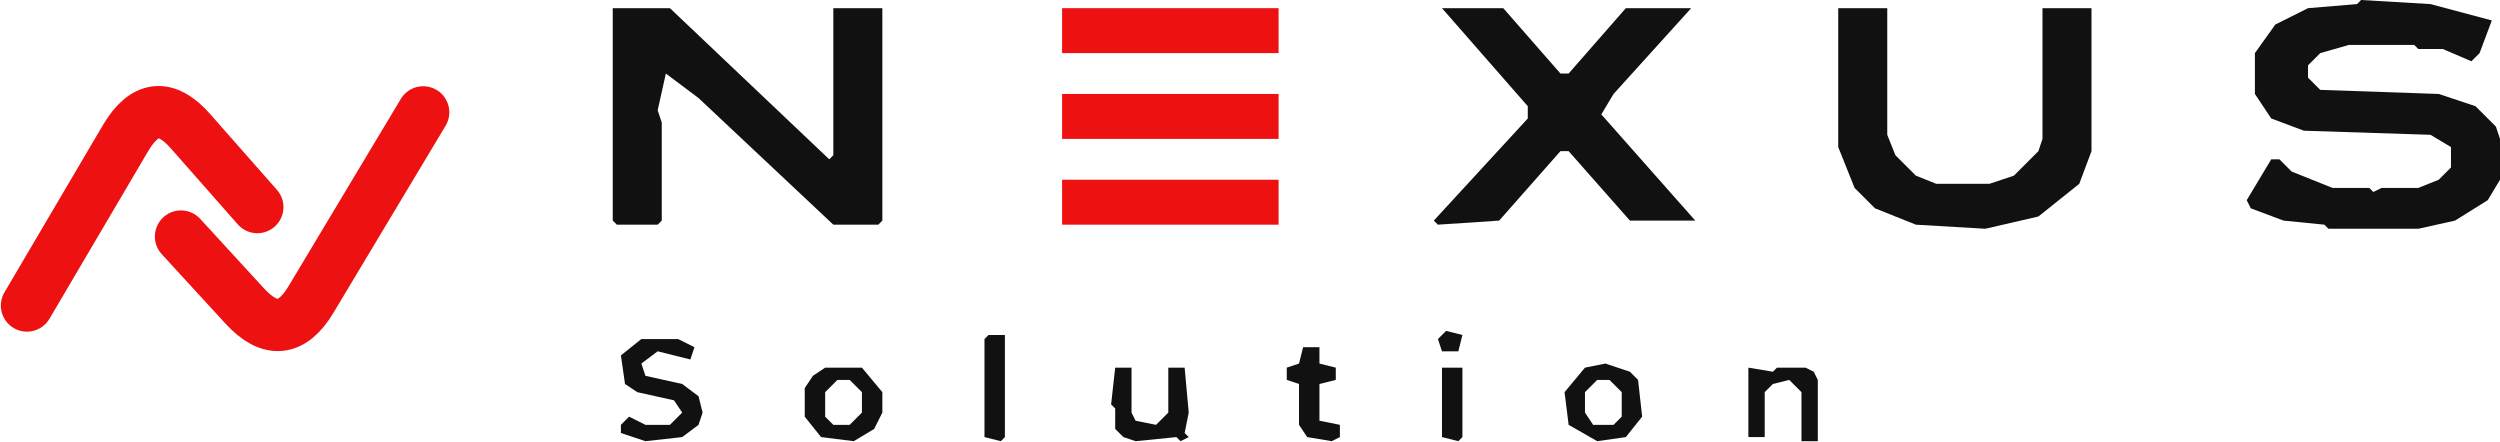
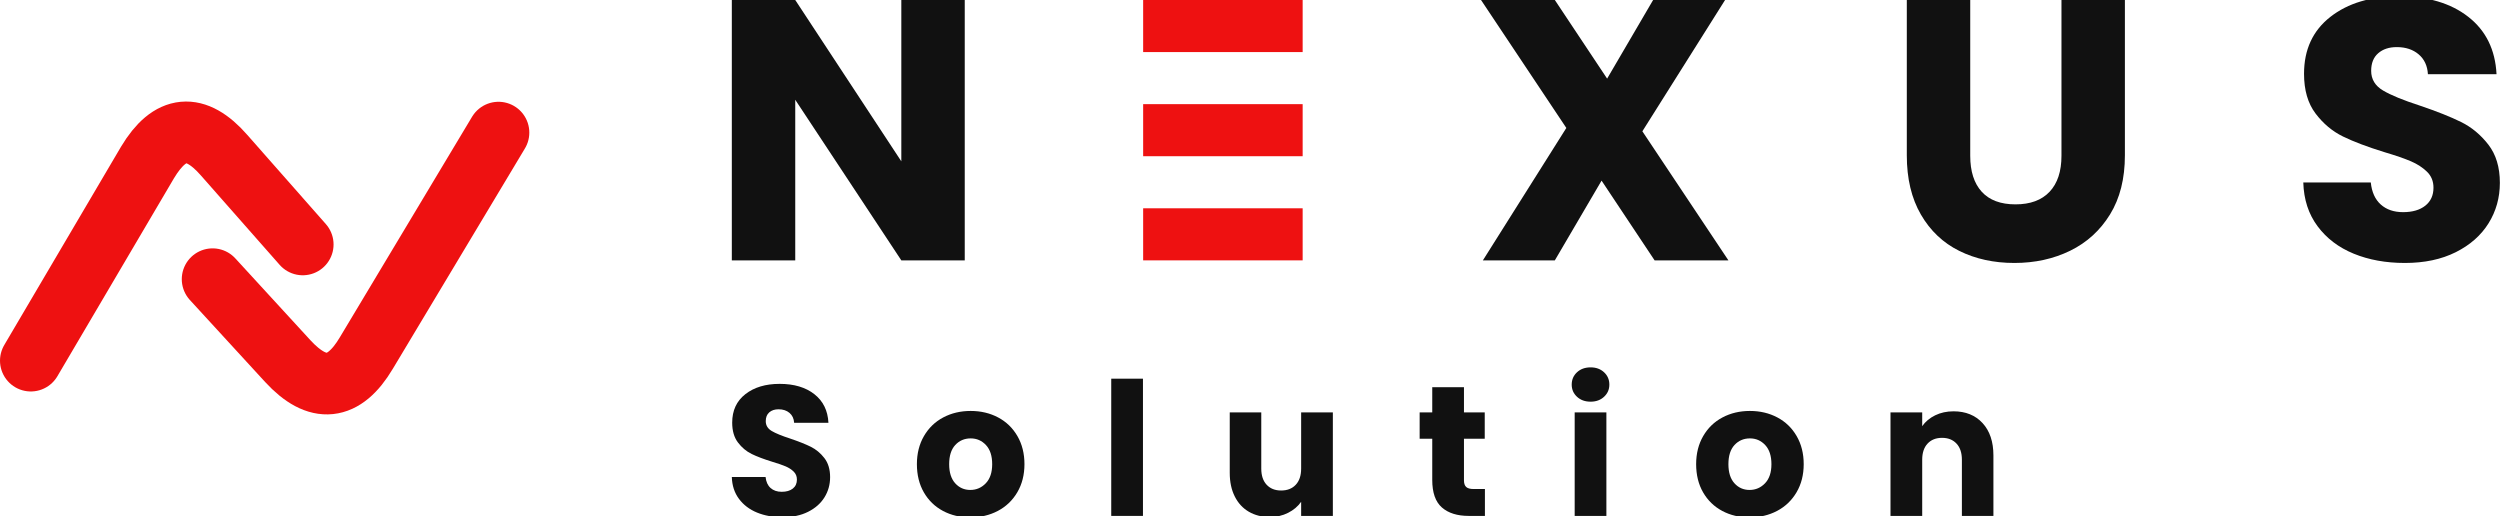
- <svg xmlns="http://www.w3.org/2000/svg" viewBox="0 0 612 108" role="img" aria-label="Nexus Solution">
-   <g transform="translate(-19 -20)">
+ <svg xmlns="http://www.w3.org/2000/svg" viewBox="0 0 518.5 107.0" role="img" aria-label="Nexus Solution">
+   <g transform="translate(-19.21 -20.00)">
    <g fill="none" stroke="#EE1111" stroke-width="12.78" stroke-linecap="round" stroke-linejoin="round">
      <path d="M25.6 94.8 L49.8 53.7 Q56.8 42 65.7 52.2 L82 70.7" />
      <path d="M63.3 77.9 L78.9 94.9 Q88.2 105 95.2 93.2 L122.6 47.5" />
    </g>
  </g>
-   <g transform="translate(128 -145)">
-     <path fill="#111111" fill-rule="evenodd" d="M 300.0 235.0 L 300.0 252.0 L 304.0 252.0 L 304.0 241.0 L 306.0 239.0 L 310.0 238.0 L 313.0 241.0 L 313.0 253.0 L 317.0 253.0 L 317.0 238.0 L 316.0 236.0 L 314.0 235.0 L 307.0 235.0 L 306.0 236.0 Z M 225.0 235.0 L 225.0 252.0 L 229.0 253.0 L 230.0 252.0 L 230.0 235.0 Z M 145.0 235.0 L 144.0 244.0 L 145.0 245.0 L 145.0 250.0 L 147.0 252.0 L 150.0 253.0 L 160.0 252.0 L 161.0 253.0 L 163.0 252.0 L 162.0 251.0 L 163.0 246.0 L 162.0 235.0 L 158.0 235.0 L 158.0 246.0 L 155.0 249.0 L 150.0 248.0 L 149.0 246.0 L 149.0 235.0 Z M 71.0 237.0 L 69.0 240.0 L 69.0 247.0 L 73.0 252.0 L 81.0 253.0 L 86.0 250.0 L 88.0 246.0 L 88.0 241.0 L 83.0 235.0 L 74.0 235.0 Z M 77.0 238.0 L 80.0 238.0 L 83.0 241.0 L 83.0 246.0 L 80.0 249.0 L 76.0 249.0 L 74.0 247.0 L 74.0 241.0 Z M 265.0 234.0 L 260.0 235.0 L 255.0 241.0 L 256.0 249.0 L 263.0 253.0 L 270.0 252.0 L 274.0 247.0 L 273.0 238.0 L 271.0 236.0 Z M 263.0 238.0 L 266.0 238.0 L 269.0 241.0 L 269.0 247.0 L 267.0 249.0 L 262.0 249.0 L 260.0 246.0 L 260.0 241.0 Z M 191.0 230.0 L 190.0 234.0 L 187.0 235.0 L 187.0 238.0 L 190.0 239.0 L 190.0 249.0 L 192.0 252.0 L 198.0 253.0 L 200.0 252.0 L 200.0 249.0 L 195.0 248.0 L 195.0 239.0 L 199.0 238.0 L 199.0 235.0 L 195.0 234.0 L 195.0 230.0 Z M 29.0 228.0 L 24.0 232.0 L 25.0 239.0 L 28.0 241.0 L 37.0 243.0 L 39.0 246.0 L 36.0 249.0 L 30.0 249.0 L 26.0 247.0 L 24.0 249.0 L 24.0 251.0 L 30.0 253.0 L 39.0 252.0 L 43.0 249.0 L 44.0 246.0 L 43.0 242.0 L 39.0 239.0 L 30.0 237.0 L 29.0 234.0 L 33.0 231.0 L 41.0 233.0 L 42.0 230.0 L 38.0 228.0 Z M 114.0 227.0 L 113.0 228.0 L 113.0 252.0 L 117.0 253.0 L 118.0 252.0 L 118.0 227.0 Z M 226.0 226.0 L 224.0 228.0 L 225.0 231.0 L 229.0 231.0 L 230.0 227.0 Z M 322.0 147.0 L 322.0 181.0 L 326.0 191.0 L 331.0 196.0 L 341.0 200.0 L 358.0 201.0 L 371.0 198.0 L 381.0 190.0 L 384.0 182.0 L 384.0 147.0 L 372.0 147.0 L 372.0 179.0 L 371.0 182.0 L 365.0 188.0 L 359.0 190.0 L 346.0 190.0 L 341.0 188.0 L 336.0 183.0 L 334.0 178.0 L 334.0 147.0 Z M 225.0 147.0 L 246.0 171.0 L 246.0 174.0 L 223.0 199.0 L 224.0 200.0 L 239.0 199.0 L 254.0 182.0 L 256.0 182.0 L 271.0 199.0 L 287.0 199.0 L 264.0 173.0 L 267.0 168.0 L 286.0 147.0 L 270.0 147.0 L 256.0 163.0 L 254.0 163.0 L 240.0 147.0 Z M 22.0 147.0 L 22.0 199.0 L 23.0 200.0 L 33.0 200.0 L 34.0 199.0 L 34.0 175.0 L 33.0 172.0 L 35.0 163.0 L 43.0 169.0 L 76.0 200.0 L 87.0 200.0 L 88.0 199.0 L 88.0 147.0 L 76.0 147.0 L 76.0 183.0 L 75.0 184.0 L 36.0 147.0 Z M 429.0 151.0 L 424.0 158.0 L 424.0 168.0 L 428.0 174.0 L 436.0 177.0 L 467.0 178.0 L 472.0 181.0 L 472.0 186.0 L 469.0 189.0 L 464.0 191.0 L 455.0 191.0 L 453.0 192.0 L 452.0 191.0 L 443.0 191.0 L 433.0 187.0 L 430.0 184.0 L 428.0 184.0 L 422.0 194.0 L 423.0 196.0 L 431.0 199.0 L 441.0 200.0 L 442.0 201.0 L 464.0 201.0 L 473.0 199.0 L 481.0 194.0 L 484.0 189.0 L 484.0 179.0 L 483.0 176.0 L 478.0 171.0 L 469.0 168.0 L 440.0 167.0 L 437.0 164.0 L 437.0 161.0 L 440.0 158.0 L 447.0 156.0 L 463.0 156.0 L 464.0 157.0 L 470.0 157.0 L 477.0 160.0 L 479.0 158.0 L 482.0 150.0 L 467.0 146.0 L 450.0 145.0 L 449.0 146.0 L 437.0 147.0 Z" />
+   <g transform="translate(129.78 -146.00)">
+     <g fill="#111111">
+       <path d="M70.308 200.0H57.154L35.154 166.692V200.0H22.0V146.0H35.154L57.154 179.462V146.0H70.308Z" />
+       <path d="M213.385 200.0 202.385 183.462 192.692 200.0H177.769L195.077 172.538L177.385 146.0H192.692L203.538 162.308L213.077 146.0H228L210.846 173.231L228.692 200.0Z" />
+       <path d="M278.846 146.0V178.308Q278.846 183.154 281.231 185.769Q283.615 188.385 288.231 188.385Q292.846 188.385 295.308 185.769Q297.769 183.154 297.769 178.308V146.0H310.923V178.231Q310.923 185.462 307.846 190.462Q304.769 195.462 299.577 198.0Q294.385 200.538 288 200.538Q281.615 200.538 276.577 198.038Q271.538 195.538 268.615 190.5Q265.692 185.462 265.692 178.231V146.0Z" />
+       <path d="M347.923 183.846H361.923Q362.231 186.846 364 188.423Q365.769 190.0 368.615 190.0Q371.538 190.0 373.231 188.654Q374.923 187.308 374.923 184.923Q374.923 182.923 373.577 181.615Q372.231 180.308 370.269 179.462Q368.308 178.615 364.692 177.538Q359.462 175.923 356.154 174.308Q352.846 172.692 350.462 169.538Q348.077 166.385 348.077 161.308Q348.077 153.769 353.538 149.5Q359 145.231 367.769 145.231Q376.692 145.231 382.154 149.5Q387.615 153.769 388 161.385H373.769Q373.615 158.769 371.846 157.269Q370.077 155.769 367.308 155.769Q364.923 155.769 363.462 157.038Q362 158.308 362 160.692Q362 163.308 364.462 164.769Q366.923 166.231 372.154 167.923Q377.385 169.692 380.654 171.308Q383.923 172.923 386.308 176.0Q388.692 179.077 388.692 183.923Q388.692 188.538 386.346 192.308Q384 196.077 379.538 198.308Q375.077 200.538 369 200.538Q363.077 200.538 358.385 198.615Q353.692 196.692 350.885 192.923Q348.077 189.154 347.923 183.846Z" />
+       <path d="M22.0 244.923H29.0Q29.154 246.423 30.038 247.212Q30.923 248.0 32.346 248.0Q33.808 248.0 34.654 247.327Q35.5 246.654 35.5 245.462Q35.5 244.462 34.827 243.808Q34.154 243.154 33.173 242.731Q32.192 242.308 30.385 241.769Q27.769 240.962 26.115 240.154Q24.462 239.346 23.269 237.769Q22.077 236.192 22.077 233.654Q22.077 229.885 24.808 227.75Q27.538 225.615 31.923 225.615Q36.385 225.615 39.115 227.75Q41.846 229.885 42.038 233.692H34.923Q34.846 232.385 33.962 231.635Q33.077 230.885 31.692 230.885Q30.5 230.885 29.769 231.519Q29.038 232.154 29.038 233.346Q29.038 234.654 30.269 235.385Q31.5 236.115 34.115 236.962Q36.731 237.846 38.365 238.654Q40.0 239.462 41.192 241.0Q42.385 242.538 42.385 244.962Q42.385 247.269 41.212 249.154Q40.038 251.038 37.808 252.154Q35.577 253.269 32.538 253.269Q29.577 253.269 27.231 252.308Q24.885 251.346 23.481 249.462Q22.077 247.577 22.0 244.923Z" />
+       <path d="M60.385 242.269Q60.385 238.962 61.846 236.442Q63.308 233.923 65.846 232.577Q68.385 231.231 71.538 231.231Q74.692 231.231 77.231 232.577Q79.769 233.923 81.231 236.442Q82.692 238.962 82.692 242.269Q82.692 245.577 81.212 248.096Q79.731 250.615 77.173 251.962Q74.615 253.308 71.462 253.308Q68.308 253.308 65.788 251.962Q63.269 250.615 61.827 248.115Q60.385 245.615 60.385 242.269ZM76.0 242.269Q76.0 239.692 74.712 238.308Q73.423 236.923 71.538 236.923Q69.615 236.923 68.346 238.288Q67.077 239.654 67.077 242.269Q67.077 244.846 68.327 246.231Q69.577 247.615 71.462 247.615Q73.346 247.615 74.673 246.231Q76.0 244.846 76.0 242.269Z" />
+       <path d="M107.269 224.538V253.0H100.692V224.538Z" />
+       <path d="M146.654 231.538V253.0H140.077V250.077Q139.077 251.5 137.365 252.365Q135.654 253.231 133.577 253.231Q131.115 253.231 129.231 252.135Q127.346 251.038 126.308 248.962Q125.269 246.885 125.269 244.077V231.538H131.808V243.192Q131.808 245.346 132.923 246.538Q134.038 247.731 135.923 247.731Q137.846 247.731 138.962 246.538Q140.077 245.346 140.077 243.192V231.538Z" />
+       <path d="M178.192 247.423V253.0H174.846Q171.269 253.0 169.269 251.25Q167.269 249.5 167.269 245.538V237.0H164.654V231.538H167.269V226.308H173.846V231.538H178.154V237.0H173.846V245.615Q173.846 246.577 174.308 247.0Q174.769 247.423 175.846 247.423Z" />
+       <path d="M196.192 225.769Q196.192 224.231 197.288 223.212Q198.385 222.192 200.115 222.192Q201.808 222.192 202.904 223.212Q204.0 224.231 204.0 225.769Q204.0 227.269 202.904 228.288Q201.808 229.308 200.115 229.308Q198.385 229.308 197.288 228.288Q196.192 227.269 196.192 225.769ZM203.385 231.538V253.0H196.808V231.538Z" />
+       <path d="M222.0 242.269Q222.0 238.962 223.462 236.442Q224.923 233.923 227.462 232.577Q230.0 231.231 233.154 231.231Q236.308 231.231 238.846 232.577Q241.385 233.923 242.846 236.442Q244.308 238.962 244.308 242.269Q244.308 245.577 242.827 248.096Q241.346 250.615 238.788 251.962Q236.231 253.308 233.077 253.308Q229.923 253.308 227.404 251.962Q224.885 250.615 223.442 248.115Q222.0 245.615 222.0 242.269ZM237.615 242.269Q237.615 239.692 236.327 238.308Q235.038 236.923 233.154 236.923Q231.231 236.923 229.962 238.288Q228.692 239.654 228.692 242.269Q228.692 244.846 229.942 246.231Q231.192 247.615 233.077 247.615Q234.962 247.615 236.288 246.231Q237.615 244.846 237.615 242.269Z" />
+       <path d="M283.654 240.462V253.0H277.115V241.346Q277.115 239.192 276.0 238.0Q274.885 236.808 273 236.808Q271.115 236.808 270.0 238.0Q268.885 239.192 268.885 241.346V253.0H262.308V231.538H268.885V234.385Q269.885 232.962 271.577 232.135Q273.269 231.308 275.385 231.308Q279.154 231.308 281.404 233.75Q283.654 236.192 283.654 240.462Z" />
+     </g>
    <g fill="#EE1111">
-       <rect x="132" y="147" width="53" height="11" />
-       <rect x="132" y="168" width="53" height="11" />
-       <rect x="132" y="189" width="53" height="11" />
+       <rect x="107.31" y="146.00" width="33.08" height="10.80" />
+       <rect x="107.31" y="167.60" width="33.08" height="10.80" />
+       <rect x="107.31" y="189.20" width="33.08" height="10.80" />
    </g>
  </g>
</svg>
